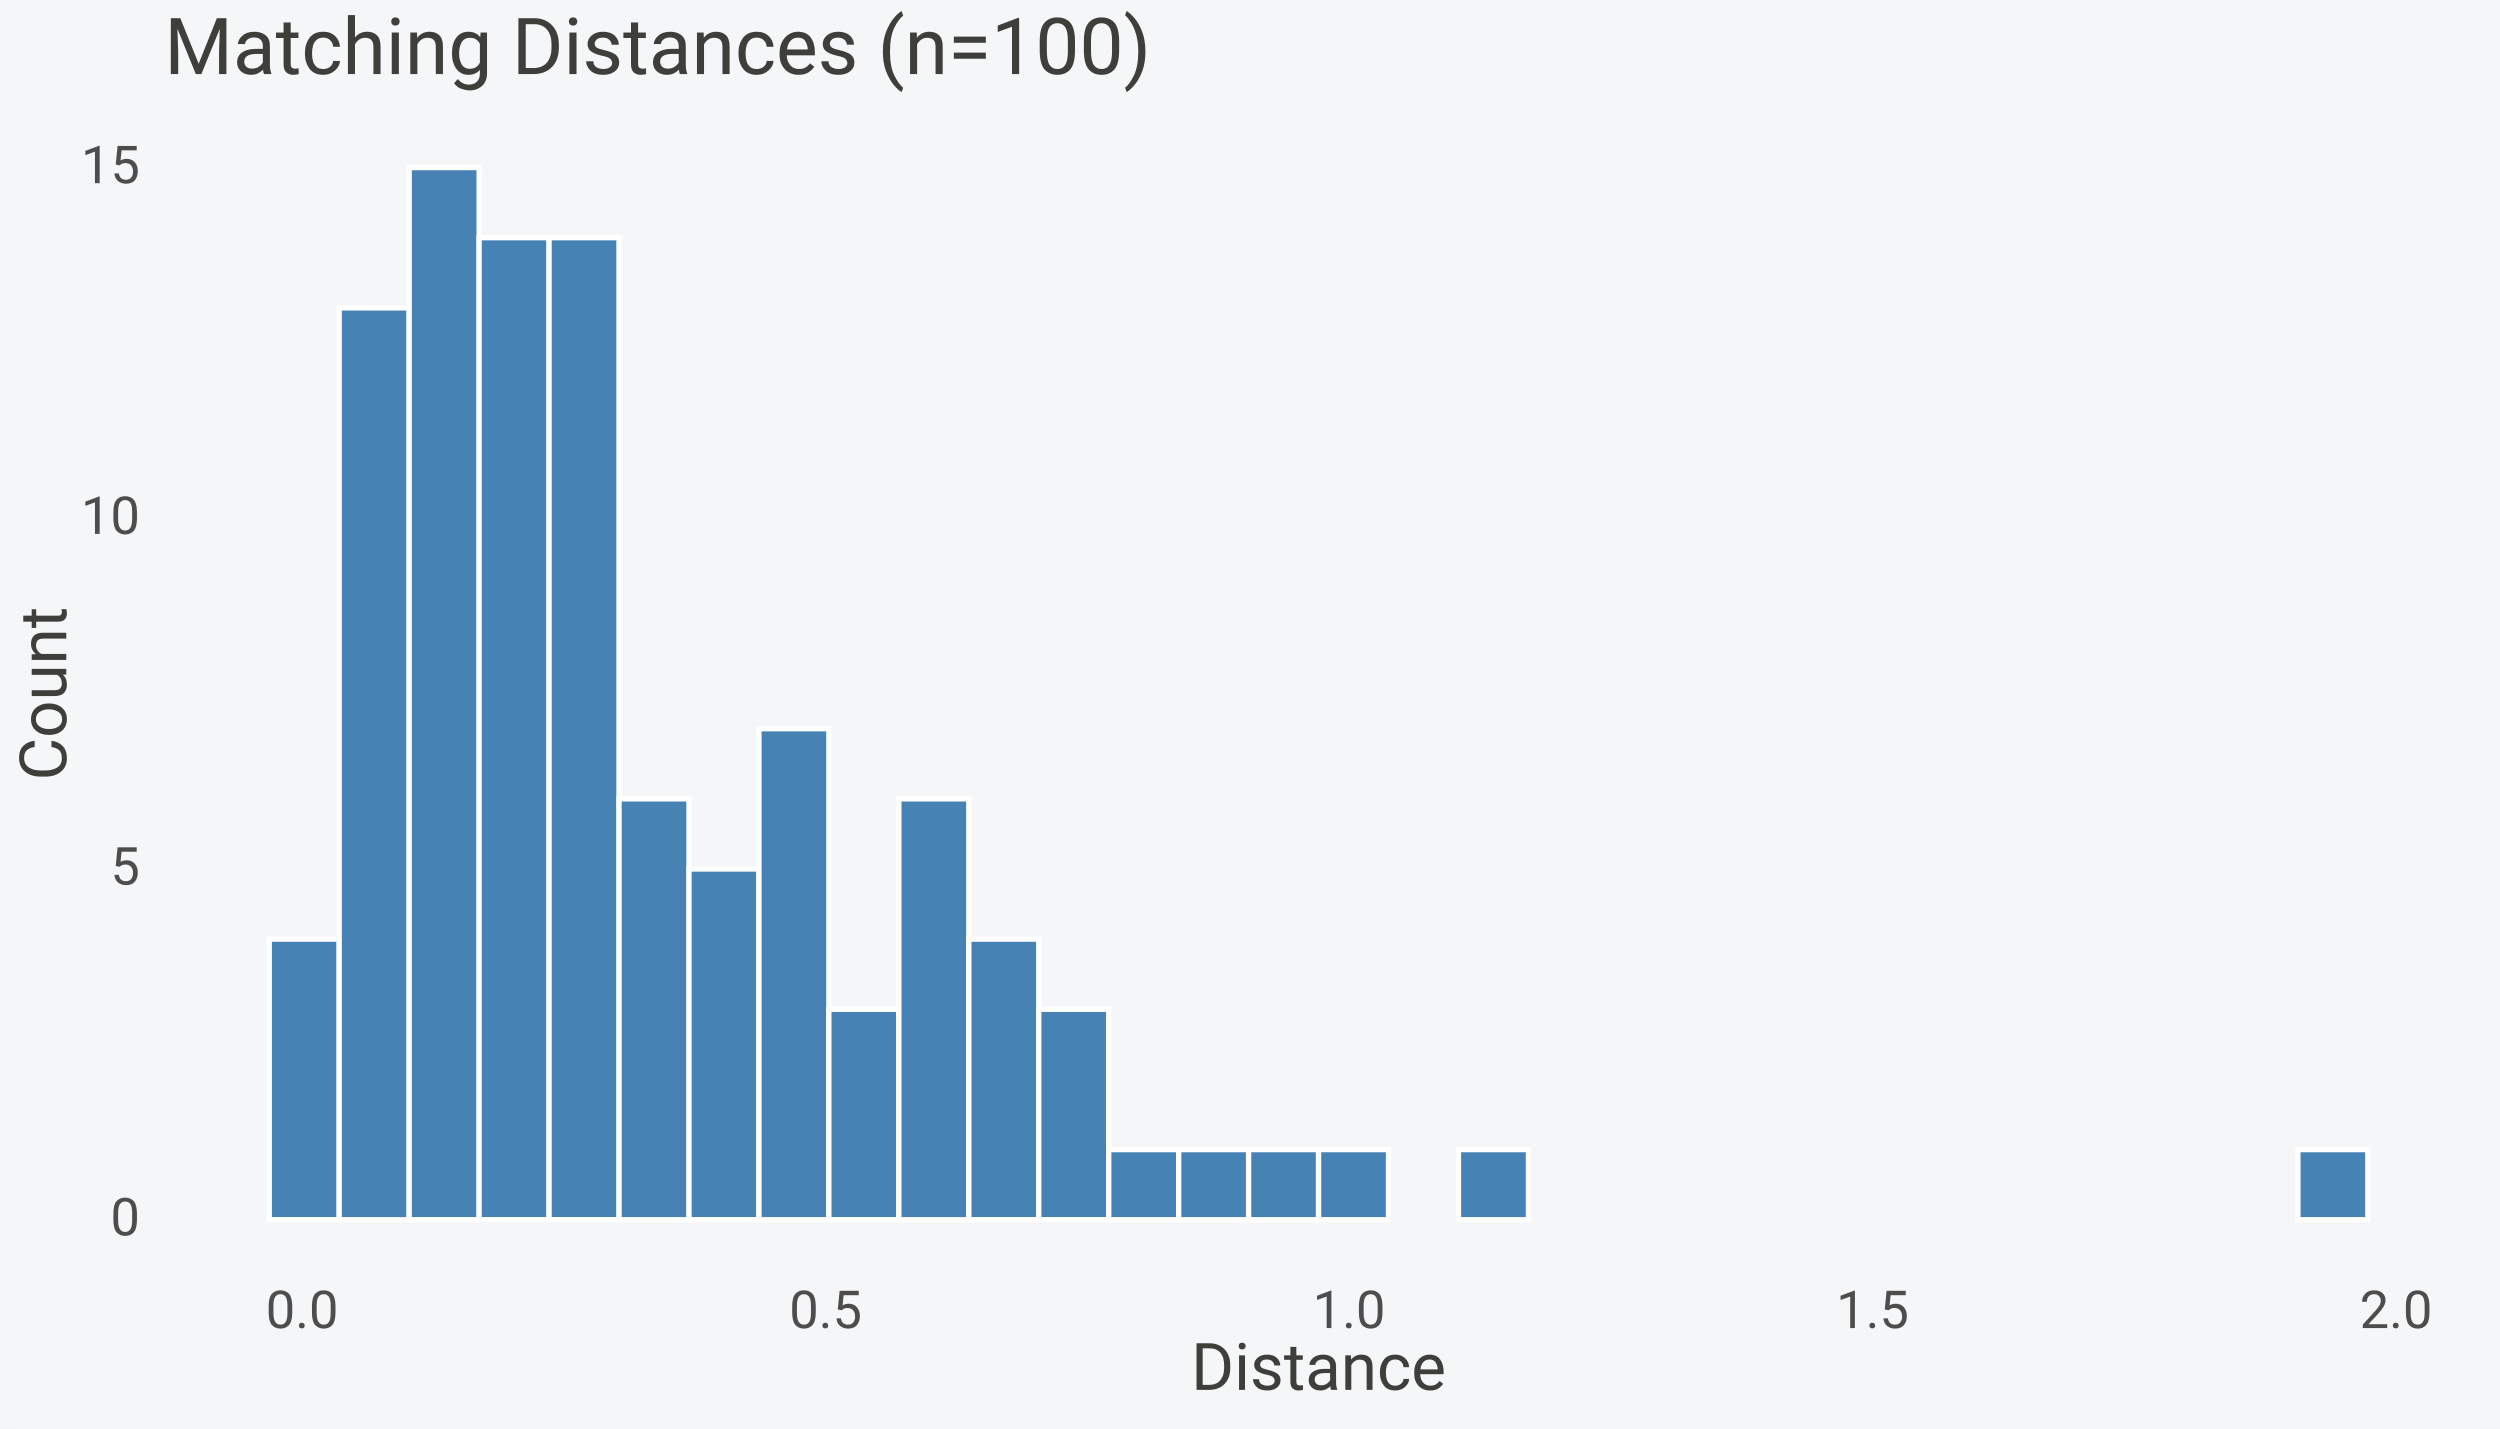
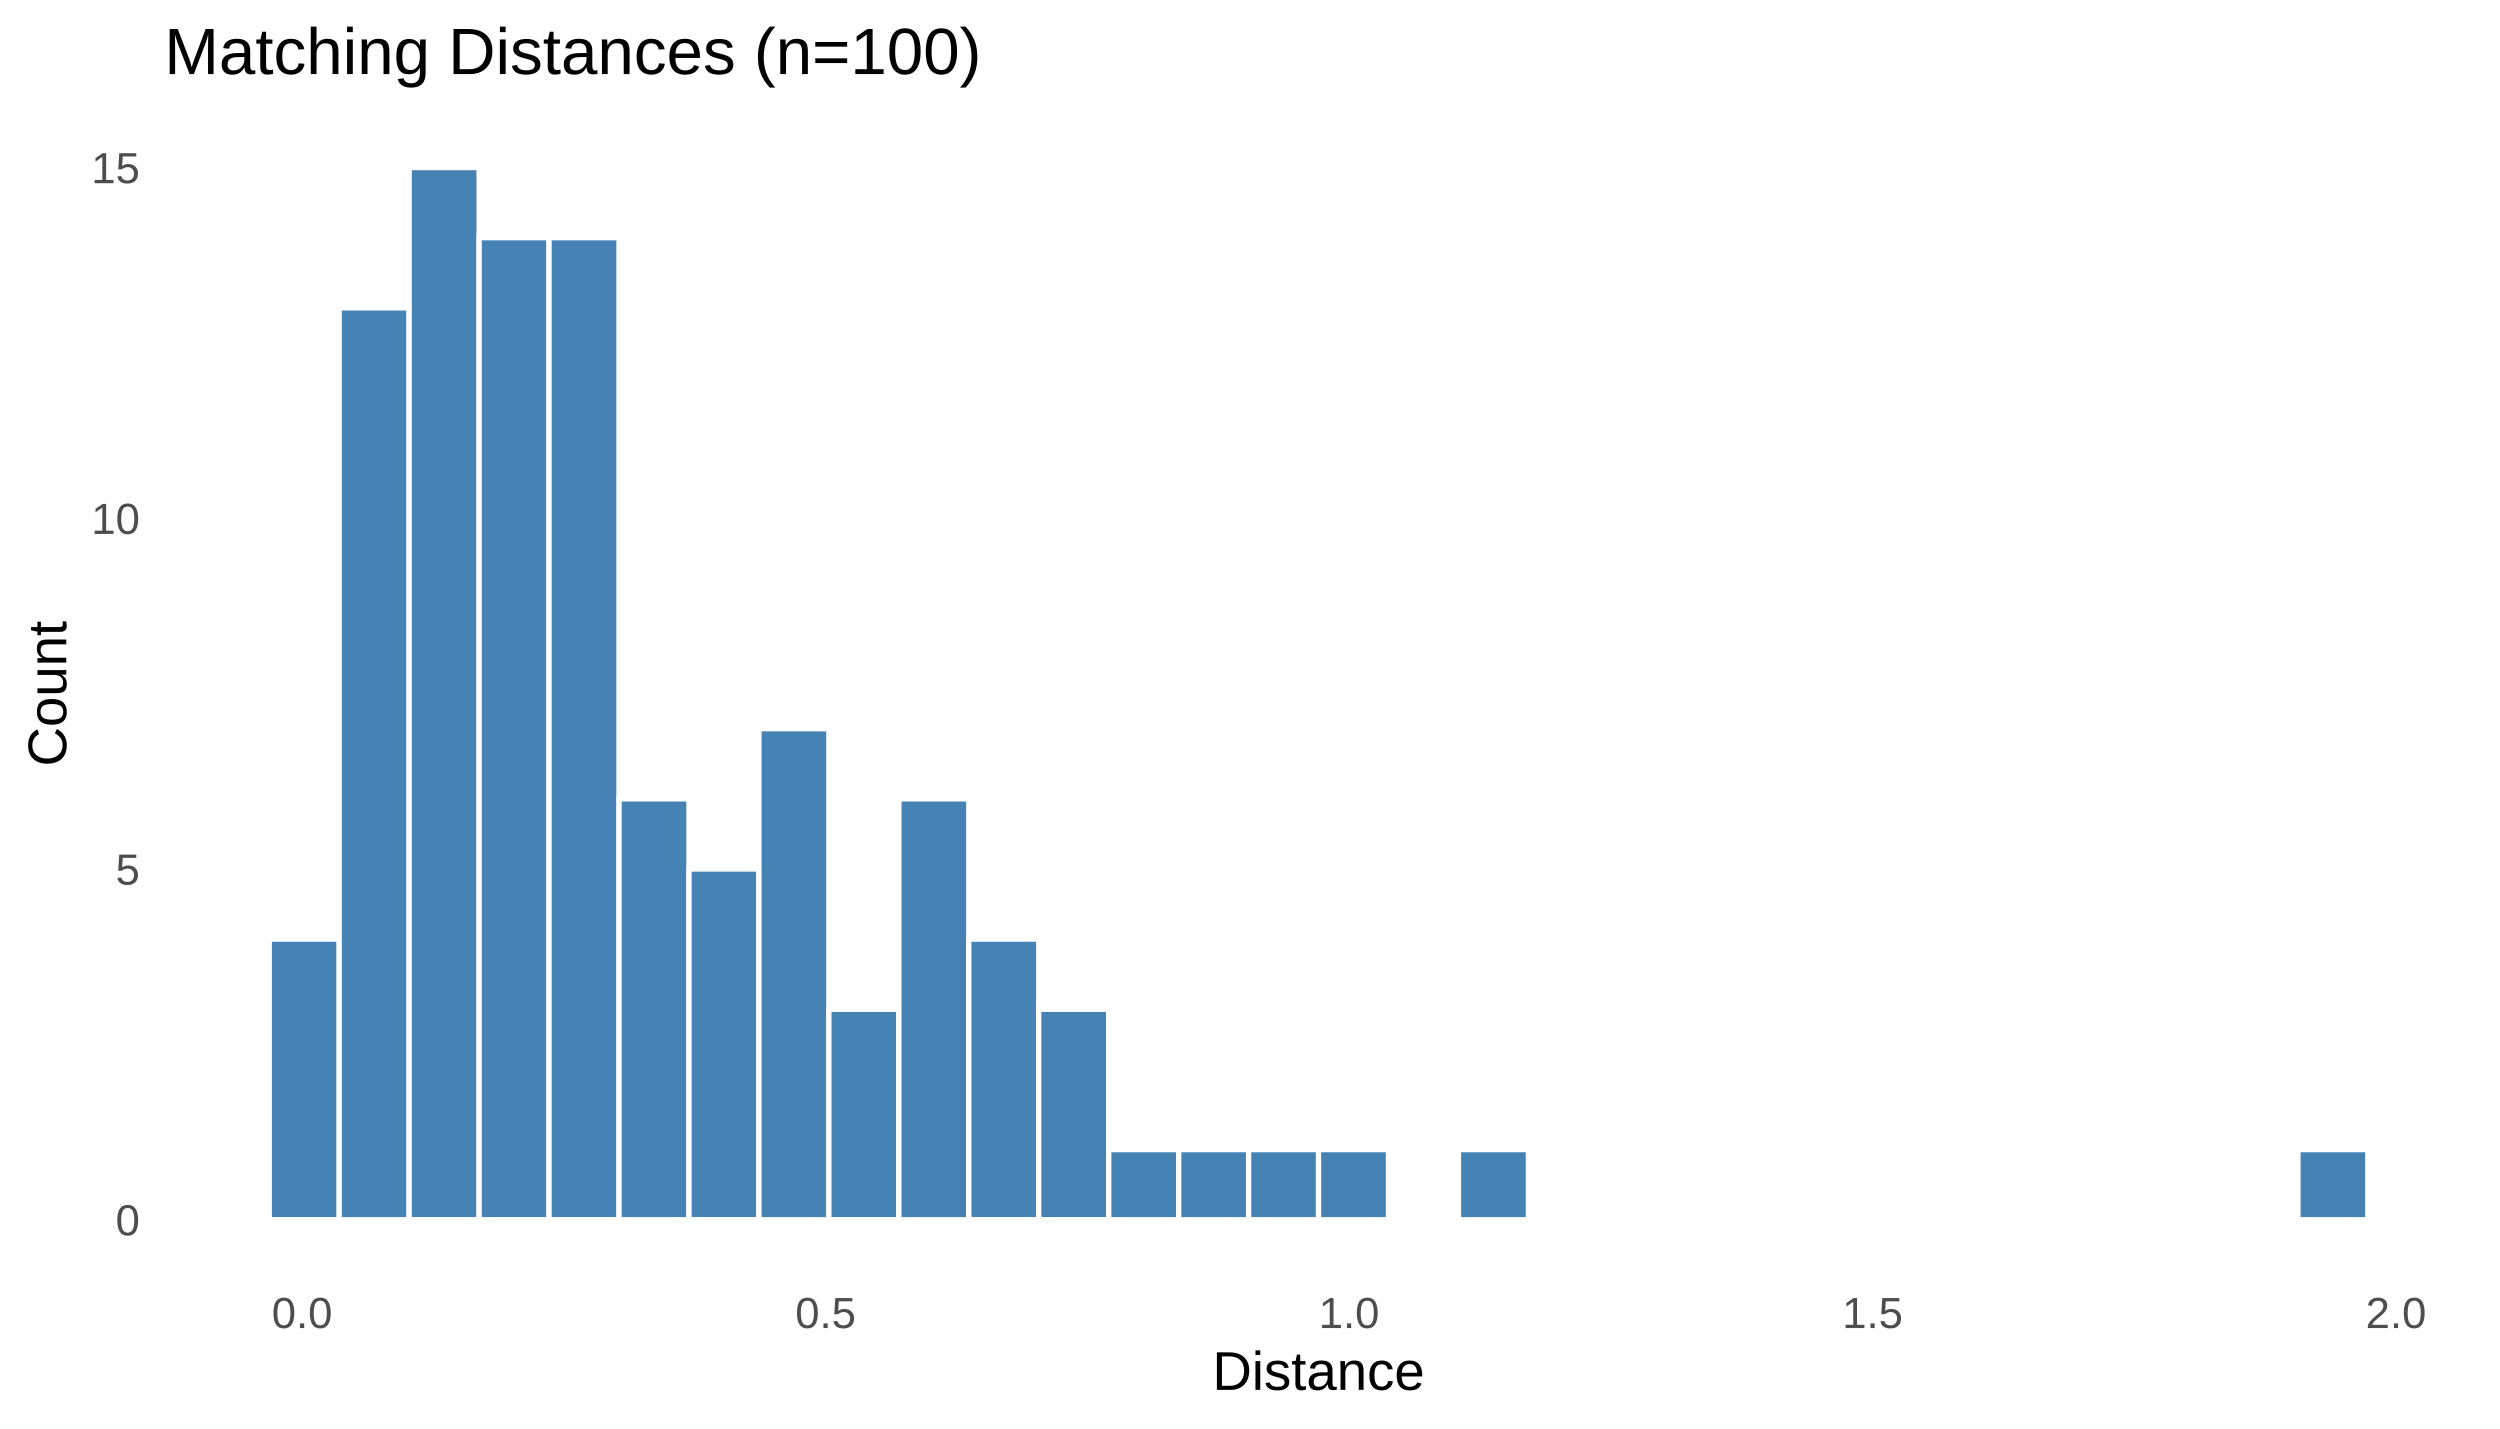
<svg xmlns="http://www.w3.org/2000/svg" width="504.00pt" height="288.00pt" viewBox="0 0 504.00 288.00">
  <g class="svglite">
    <defs>
      <style type="text/css">
-     /* theme-aware-processed */
-     .svglite line, .svglite polyline, .svglite polygon, .svglite path, .svglite circle {
+     .svglite line, .svglite polyline, .svglite polygon, .svglite path, .svglite rect, .svglite circle {
      fill: none;
-       stroke: #3E3F3A;
-       stroke-linecap: round;
-       stroke-linejoin: round;
-       stroke-miterlimit: 10.00;
-     }
-     .svglite &gt; g &gt; rect {
-       fill: none;
-       stroke: #3E3F3A;
+       stroke: #000000;
      stroke-linecap: round;
      stroke-linejoin: round;
      stroke-miterlimit: 10.00;
    }
    .svglite text {
      white-space: pre;
-       fill: #3E3F3A;
    }
    .svglite g.glyphgroup path {
      fill: inherit;
      stroke: none;
    }
  </style>
    </defs>
    <rect width="100%" height="100%" style="stroke: none; fill: #F5F6F8;" />
    <defs>
      <clipPath id="cpMC4wMHw1MDQuMDB8MC4wMHwyODguMDA=">
        <rect x="0.00" y="0.00" width="504.00" height="288.00" />
      </clipPath>
    </defs>
    <g clip-path="url(#cpMC4wMHw1MDQuMDB8MC4wMHwyODguMDA=)">
-       <rect rx="4" x="0.00" y="0.00" width="504.00" height="288.00" style="stroke-width: 1.07; stroke: none; fill: #F5F6F8;" />
+       <rect x="0.00" y="0.00" width="504.00" height="288.00" style="stroke-width: 1.07; stroke: none; fill: #FFFFFF;" />
    </g>
    <defs>
      <clipPath id="cpMzMuMTN8NDk4LjUyfDIzLjE4fDI1Ni41MA==">
        <rect x="33.13" y="23.18" width="465.39" height="233.33" />
      </clipPath>
    </defs>
    <g clip-path="url(#cpMzMuMTN8NDk4LjUyfDIzLjE4fDI1Ni41MA==)">
      <rect x="54.28" y="189.33" width="14.10" height="56.56" style="stroke-width: 1.07; stroke: #FFFFFF; stroke-linecap: butt; stroke-linejoin: miter; fill: #4682B4;" />
      <rect x="68.38" y="62.07" width="14.10" height="183.83" style="stroke-width: 1.07; stroke: #FFFFFF; stroke-linecap: butt; stroke-linejoin: miter; fill: #4682B4;" />
      <rect x="82.49" y="33.78" width="14.10" height="212.11" style="stroke-width: 1.07; stroke: #FFFFFF; stroke-linecap: butt; stroke-linejoin: miter; fill: #4682B4;" />
      <rect x="96.59" y="47.92" width="14.10" height="197.97" style="stroke-width: 1.07; stroke: #FFFFFF; stroke-linecap: butt; stroke-linejoin: miter; fill: #4682B4;" />
      <rect x="110.69" y="47.92" width="14.10" height="197.97" style="stroke-width: 1.07; stroke: #FFFFFF; stroke-linecap: butt; stroke-linejoin: miter; fill: #4682B4;" />
      <rect x="124.80" y="161.05" width="14.10" height="84.85" style="stroke-width: 1.07; stroke: #FFFFFF; stroke-linecap: butt; stroke-linejoin: miter; fill: #4682B4;" />
      <rect x="138.90" y="175.19" width="14.10" height="70.70" style="stroke-width: 1.07; stroke: #FFFFFF; stroke-linecap: butt; stroke-linejoin: miter; fill: #4682B4;" />
      <rect x="153.00" y="146.91" width="14.10" height="98.99" style="stroke-width: 1.07; stroke: #FFFFFF; stroke-linecap: butt; stroke-linejoin: miter; fill: #4682B4;" />
      <rect x="167.10" y="203.47" width="14.10" height="42.42" style="stroke-width: 1.07; stroke: #FFFFFF; stroke-linecap: butt; stroke-linejoin: miter; fill: #4682B4;" />
      <rect x="181.21" y="161.05" width="14.10" height="84.85" style="stroke-width: 1.07; stroke: #FFFFFF; stroke-linecap: butt; stroke-linejoin: miter; fill: #4682B4;" />
      <rect x="195.31" y="189.33" width="14.10" height="56.56" style="stroke-width: 1.07; stroke: #FFFFFF; stroke-linecap: butt; stroke-linejoin: miter; fill: #4682B4;" />
      <rect x="209.41" y="203.47" width="14.10" height="42.42" style="stroke-width: 1.07; stroke: #FFFFFF; stroke-linecap: butt; stroke-linejoin: miter; fill: #4682B4;" />
      <rect x="223.52" y="231.76" width="14.10" height="14.14" style="stroke-width: 1.07; stroke: #FFFFFF; stroke-linecap: butt; stroke-linejoin: miter; fill: #4682B4;" />
      <rect x="237.62" y="231.76" width="14.10" height="14.14" style="stroke-width: 1.07; stroke: #FFFFFF; stroke-linecap: butt; stroke-linejoin: miter; fill: #4682B4;" />
      <rect x="251.72" y="231.76" width="14.10" height="14.14" style="stroke-width: 1.07; stroke: #FFFFFF; stroke-linecap: butt; stroke-linejoin: miter; fill: #4682B4;" />
      <rect x="265.82" y="231.76" width="14.10" height="14.14" style="stroke-width: 1.07; stroke: #FFFFFF; stroke-linecap: butt; stroke-linejoin: miter; fill: #4682B4;" />
      <rect x="279.93" y="245.90" width="14.10" height="0.00" style="stroke-width: 1.07; stroke: #FFFFFF; stroke-linecap: butt; stroke-linejoin: miter; fill: #4682B4;" />
      <rect x="294.03" y="231.76" width="14.10" height="14.14" style="stroke-width: 1.07; stroke: #FFFFFF; stroke-linecap: butt; stroke-linejoin: miter; fill: #4682B4;" />
      <rect x="308.13" y="245.90" width="14.10" height="0.00" style="stroke-width: 1.07; stroke: #FFFFFF; stroke-linecap: butt; stroke-linejoin: miter; fill: #4682B4;" />
      <rect x="322.24" y="245.90" width="14.10" height="0.00" style="stroke-width: 1.07; stroke: #FFFFFF; stroke-linecap: butt; stroke-linejoin: miter; fill: #4682B4;" />
      <rect x="336.34" y="245.90" width="14.10" height="0.00" style="stroke-width: 1.07; stroke: #FFFFFF; stroke-linecap: butt; stroke-linejoin: miter; fill: #4682B4;" />
      <rect x="350.44" y="245.90" width="14.10" height="0.00" style="stroke-width: 1.07; stroke: #FFFFFF; stroke-linecap: butt; stroke-linejoin: miter; fill: #4682B4;" />
      <rect x="364.54" y="245.90" width="14.10" height="0.00" style="stroke-width: 1.07; stroke: #FFFFFF; stroke-linecap: butt; stroke-linejoin: miter; fill: #4682B4;" />
      <rect x="378.65" y="245.90" width="14.10" height="0.00" style="stroke-width: 1.07; stroke: #FFFFFF; stroke-linecap: butt; stroke-linejoin: miter; fill: #4682B4;" />
      <rect x="392.75" y="245.90" width="14.10" height="0.00" style="stroke-width: 1.07; stroke: #FFFFFF; stroke-linecap: butt; stroke-linejoin: miter; fill: #4682B4;" />
      <rect x="406.85" y="245.90" width="14.10" height="0.00" style="stroke-width: 1.07; stroke: #FFFFFF; stroke-linecap: butt; stroke-linejoin: miter; fill: #4682B4;" />
      <rect x="420.95" y="245.90" width="14.10" height="0.00" style="stroke-width: 1.07; stroke: #FFFFFF; stroke-linecap: butt; stroke-linejoin: miter; fill: #4682B4;" />
      <rect x="435.06" y="245.90" width="14.10" height="0.00" style="stroke-width: 1.07; stroke: #FFFFFF; stroke-linecap: butt; stroke-linejoin: miter; fill: #4682B4;" />
      <rect x="449.16" y="245.90" width="14.10" height="0.00" style="stroke-width: 1.07; stroke: #FFFFFF; stroke-linecap: butt; stroke-linejoin: miter; fill: #4682B4;" />
      <rect x="463.26" y="231.76" width="14.10" height="14.14" style="stroke-width: 1.07; stroke: #FFFFFF; stroke-linecap: butt; stroke-linejoin: miter; fill: #4682B4;" />
    </g>
    <g clip-path="url(#cpMC4wMHw1MDQuMDB8MC4wMHwyODguMDA=)">
-       <text x="28.20" y="249.05" text-anchor="end" style="font-size: 0.88em;fill: #4D4D4D; font-family: &quot;Roboto&quot;, -apple-system, BlinkMacSystemFont, &quot;Segoe UI&quot;, system-ui, sans-serif;">0</text>
-       <text x="28.20" y="178.34" text-anchor="end" style="font-size: 0.88em;fill: #4D4D4D; font-family: &quot;Roboto&quot;, -apple-system, BlinkMacSystemFont, &quot;Segoe UI&quot;, system-ui, sans-serif;">5</text>
-       <text x="28.20" y="107.64" text-anchor="end" style="font-size: 0.88em;fill: #4D4D4D; font-family: &quot;Roboto&quot;, -apple-system, BlinkMacSystemFont, &quot;Segoe UI&quot;, system-ui, sans-serif;">10</text>
-       <text x="28.20" y="36.93" text-anchor="end" style="font-size: 0.88em;fill: #4D4D4D; font-family: &quot;Roboto&quot;, -apple-system, BlinkMacSystemFont, &quot;Segoe UI&quot;, system-ui, sans-serif;">15</text>
-       <text x="60.90" y="267.74" text-anchor="middle" style="font-size: 0.88em;fill: #4D4D4D; font-family: &quot;Roboto&quot;, -apple-system, BlinkMacSystemFont, &quot;Segoe UI&quot;, system-ui, sans-serif;">0.0</text>
-       <text x="166.44" y="267.74" text-anchor="middle" style="font-size: 0.88em;fill: #4D4D4D; font-family: &quot;Roboto&quot;, -apple-system, BlinkMacSystemFont, &quot;Segoe UI&quot;, system-ui, sans-serif;">0.5</text>
-       <text x="271.97" y="267.74" text-anchor="middle" style="font-size: 0.88em;fill: #4D4D4D; font-family: &quot;Roboto&quot;, -apple-system, BlinkMacSystemFont, &quot;Segoe UI&quot;, system-ui, sans-serif;">1.0</text>
-       <text x="377.51" y="267.74" text-anchor="middle" style="font-size: 0.88em;fill: #4D4D4D; font-family: &quot;Roboto&quot;, -apple-system, BlinkMacSystemFont, &quot;Segoe UI&quot;, system-ui, sans-serif;">1.5</text>
-       <text x="483.04" y="267.74" text-anchor="middle" style="font-size: 0.88em;fill: #4D4D4D; font-family: &quot;Roboto&quot;, -apple-system, BlinkMacSystemFont, &quot;Segoe UI&quot;, system-ui, sans-serif;">2.0</text>
-       <text x="265.82" y="280.20" text-anchor="middle" style="font-size: 1.1em; font-family: &quot;Roboto&quot;, -apple-system, BlinkMacSystemFont, &quot;Segoe UI&quot;, system-ui, sans-serif;">Distance</text>
-       <text transform="translate(13.36,139.84) rotate(-90)" text-anchor="middle" style="font-size: 1.1em; font-family: &quot;Roboto&quot;, -apple-system, BlinkMacSystemFont, &quot;Segoe UI&quot;, system-ui, sans-serif;">Count</text>
-       <text x="33.13" y="14.93" style="font-size: 1.32em; font-family: &quot;Roboto&quot;, -apple-system, BlinkMacSystemFont, &quot;Segoe UI&quot;, system-ui, sans-serif;">Matching Distances (n=100)</text>
+       <text x="28.20" y="249.05" text-anchor="end" style="font-size: 8.80px;fill: #4D4D4D; font-family: &quot;Arial&quot;;" textLength="4.89px" lengthAdjust="spacingAndGlyphs">0</text>
+       <text x="28.20" y="178.34" text-anchor="end" style="font-size: 8.80px;fill: #4D4D4D; font-family: &quot;Arial&quot;;" textLength="4.89px" lengthAdjust="spacingAndGlyphs">5</text>
+       <text x="28.20" y="107.64" text-anchor="end" style="font-size: 8.80px;fill: #4D4D4D; font-family: &quot;Arial&quot;;" textLength="9.78px" lengthAdjust="spacingAndGlyphs">10</text>
+       <text x="28.20" y="36.93" text-anchor="end" style="font-size: 8.80px;fill: #4D4D4D; font-family: &quot;Arial&quot;;" textLength="9.78px" lengthAdjust="spacingAndGlyphs">15</text>
+       <text x="60.90" y="267.74" text-anchor="middle" style="font-size: 8.80px;fill: #4D4D4D; font-family: &quot;Arial&quot;;" textLength="12.22px" lengthAdjust="spacingAndGlyphs">0.0</text>
+       <text x="166.44" y="267.74" text-anchor="middle" style="font-size: 8.80px;fill: #4D4D4D; font-family: &quot;Arial&quot;;" textLength="12.22px" lengthAdjust="spacingAndGlyphs">0.5</text>
+       <text x="271.97" y="267.74" text-anchor="middle" style="font-size: 8.80px;fill: #4D4D4D; font-family: &quot;Arial&quot;;" textLength="12.22px" lengthAdjust="spacingAndGlyphs">1.0</text>
+       <text x="377.51" y="267.74" text-anchor="middle" style="font-size: 8.80px;fill: #4D4D4D; font-family: &quot;Arial&quot;;" textLength="12.22px" lengthAdjust="spacingAndGlyphs">1.5</text>
+       <text x="483.04" y="267.74" text-anchor="middle" style="font-size: 8.80px;fill: #4D4D4D; font-family: &quot;Arial&quot;;" textLength="12.22px" lengthAdjust="spacingAndGlyphs">2.0</text>
+       <text x="265.82" y="280.20" text-anchor="middle" style="font-size: 11.00px; font-family: &quot;Arial&quot;;" textLength="42.81px" lengthAdjust="spacingAndGlyphs">Distance</text>
+       <text transform="translate(13.36,139.84) rotate(-90)" text-anchor="middle" style="font-size: 11.00px; font-family: &quot;Arial&quot;;" textLength="29.38px" lengthAdjust="spacingAndGlyphs">Count</text>
+       <text x="33.13" y="14.93" style="font-size: 13.20px; font-family: &quot;Arial&quot;;" textLength="164.48px" lengthAdjust="spacingAndGlyphs">Matching Distances (n=100)</text>
    </g>
  </g>
</svg>
